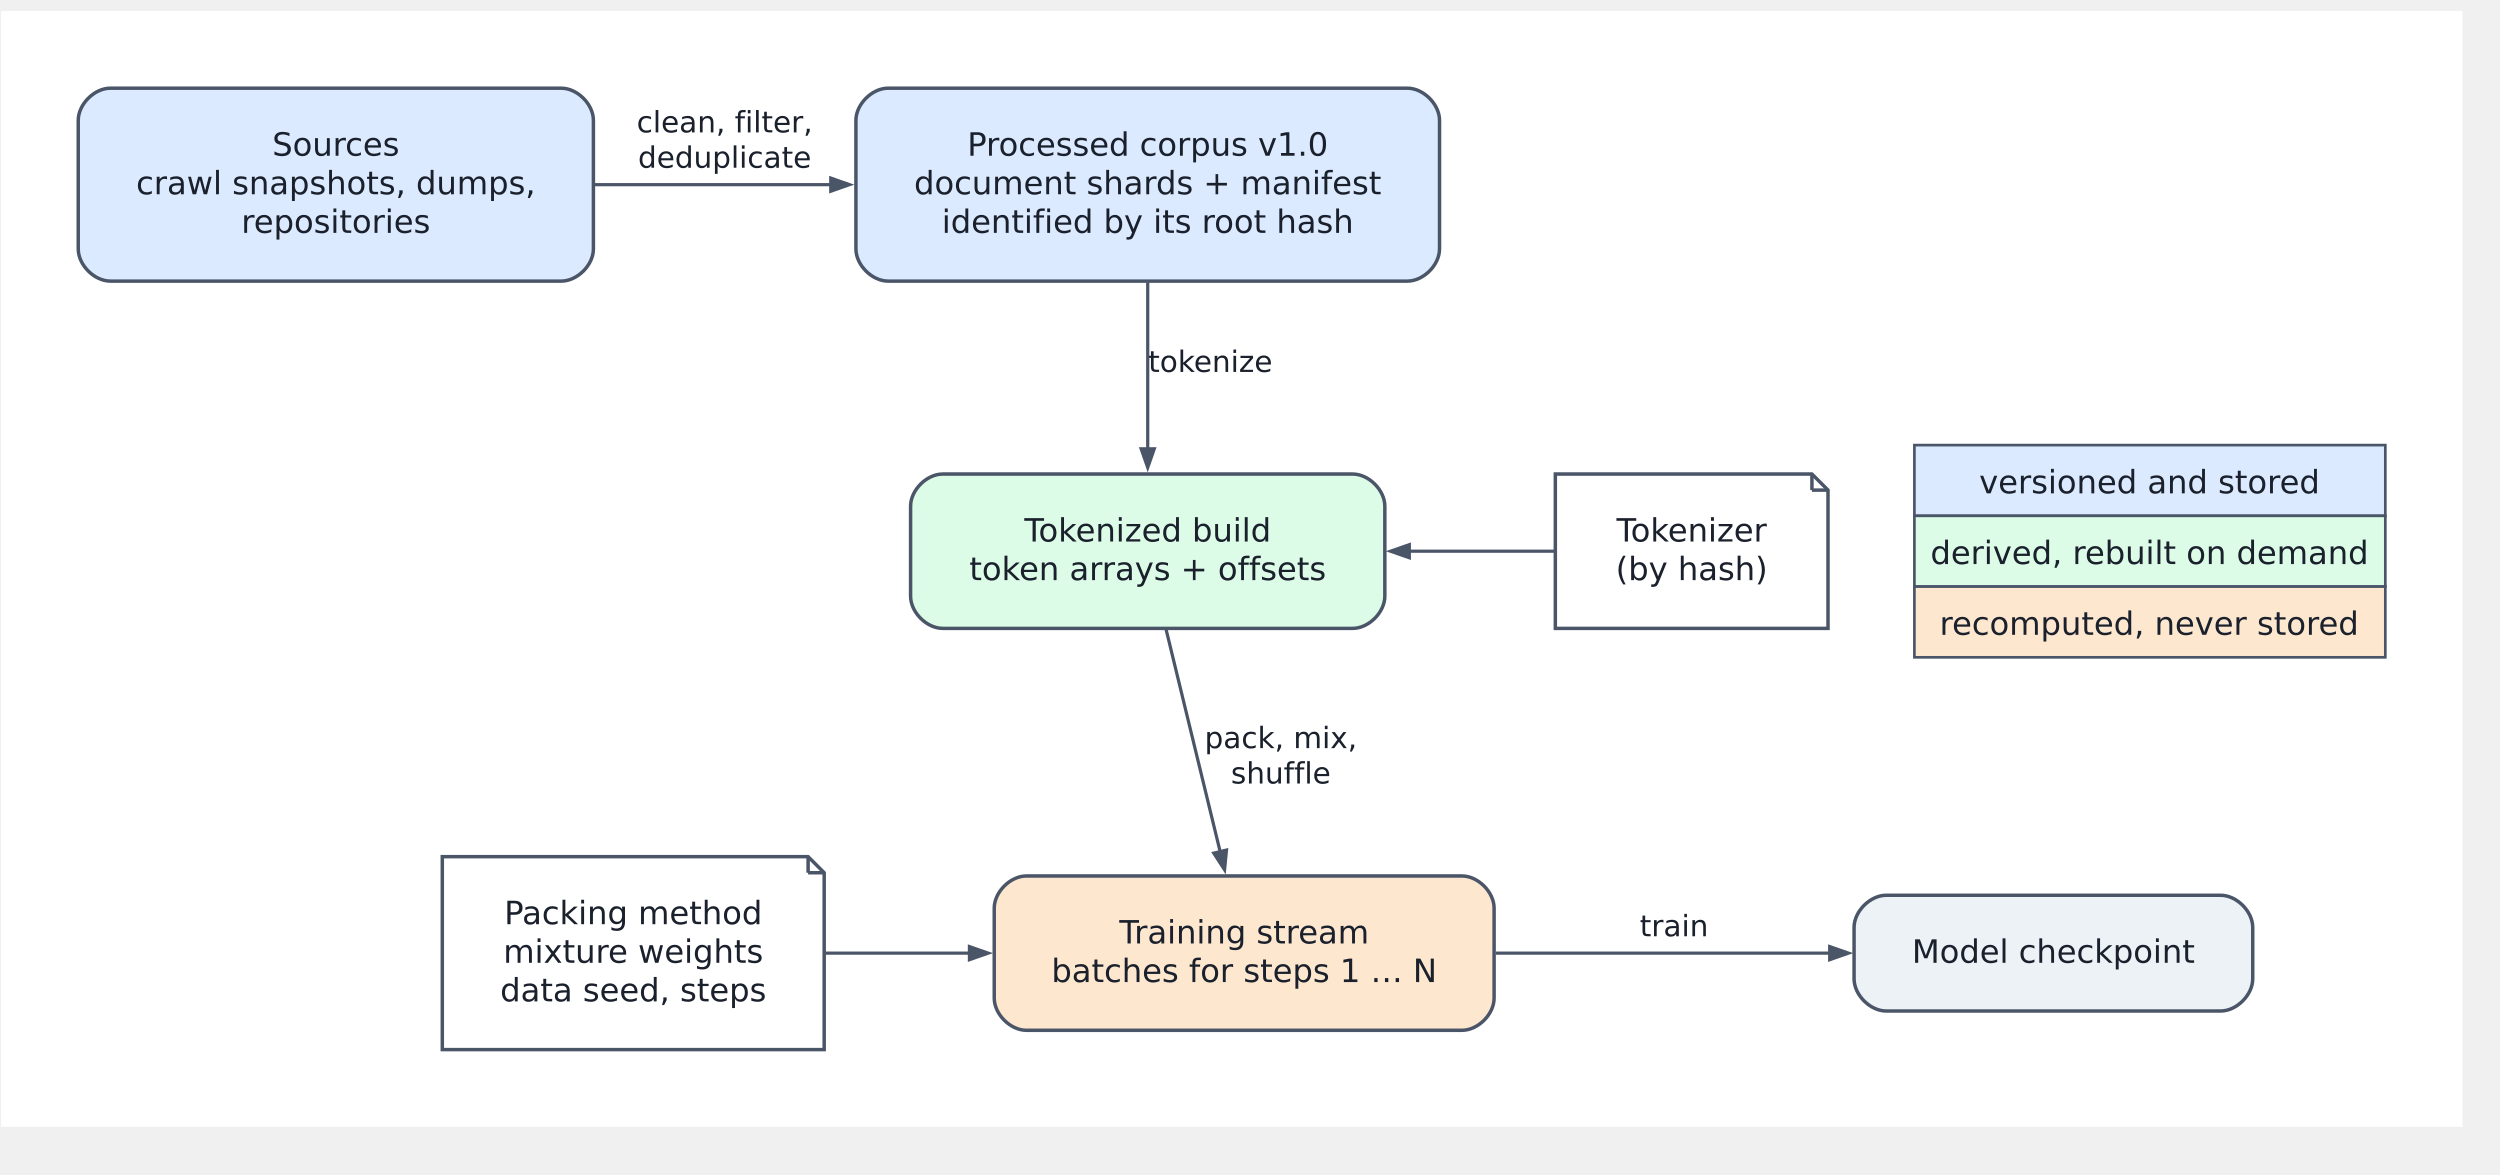
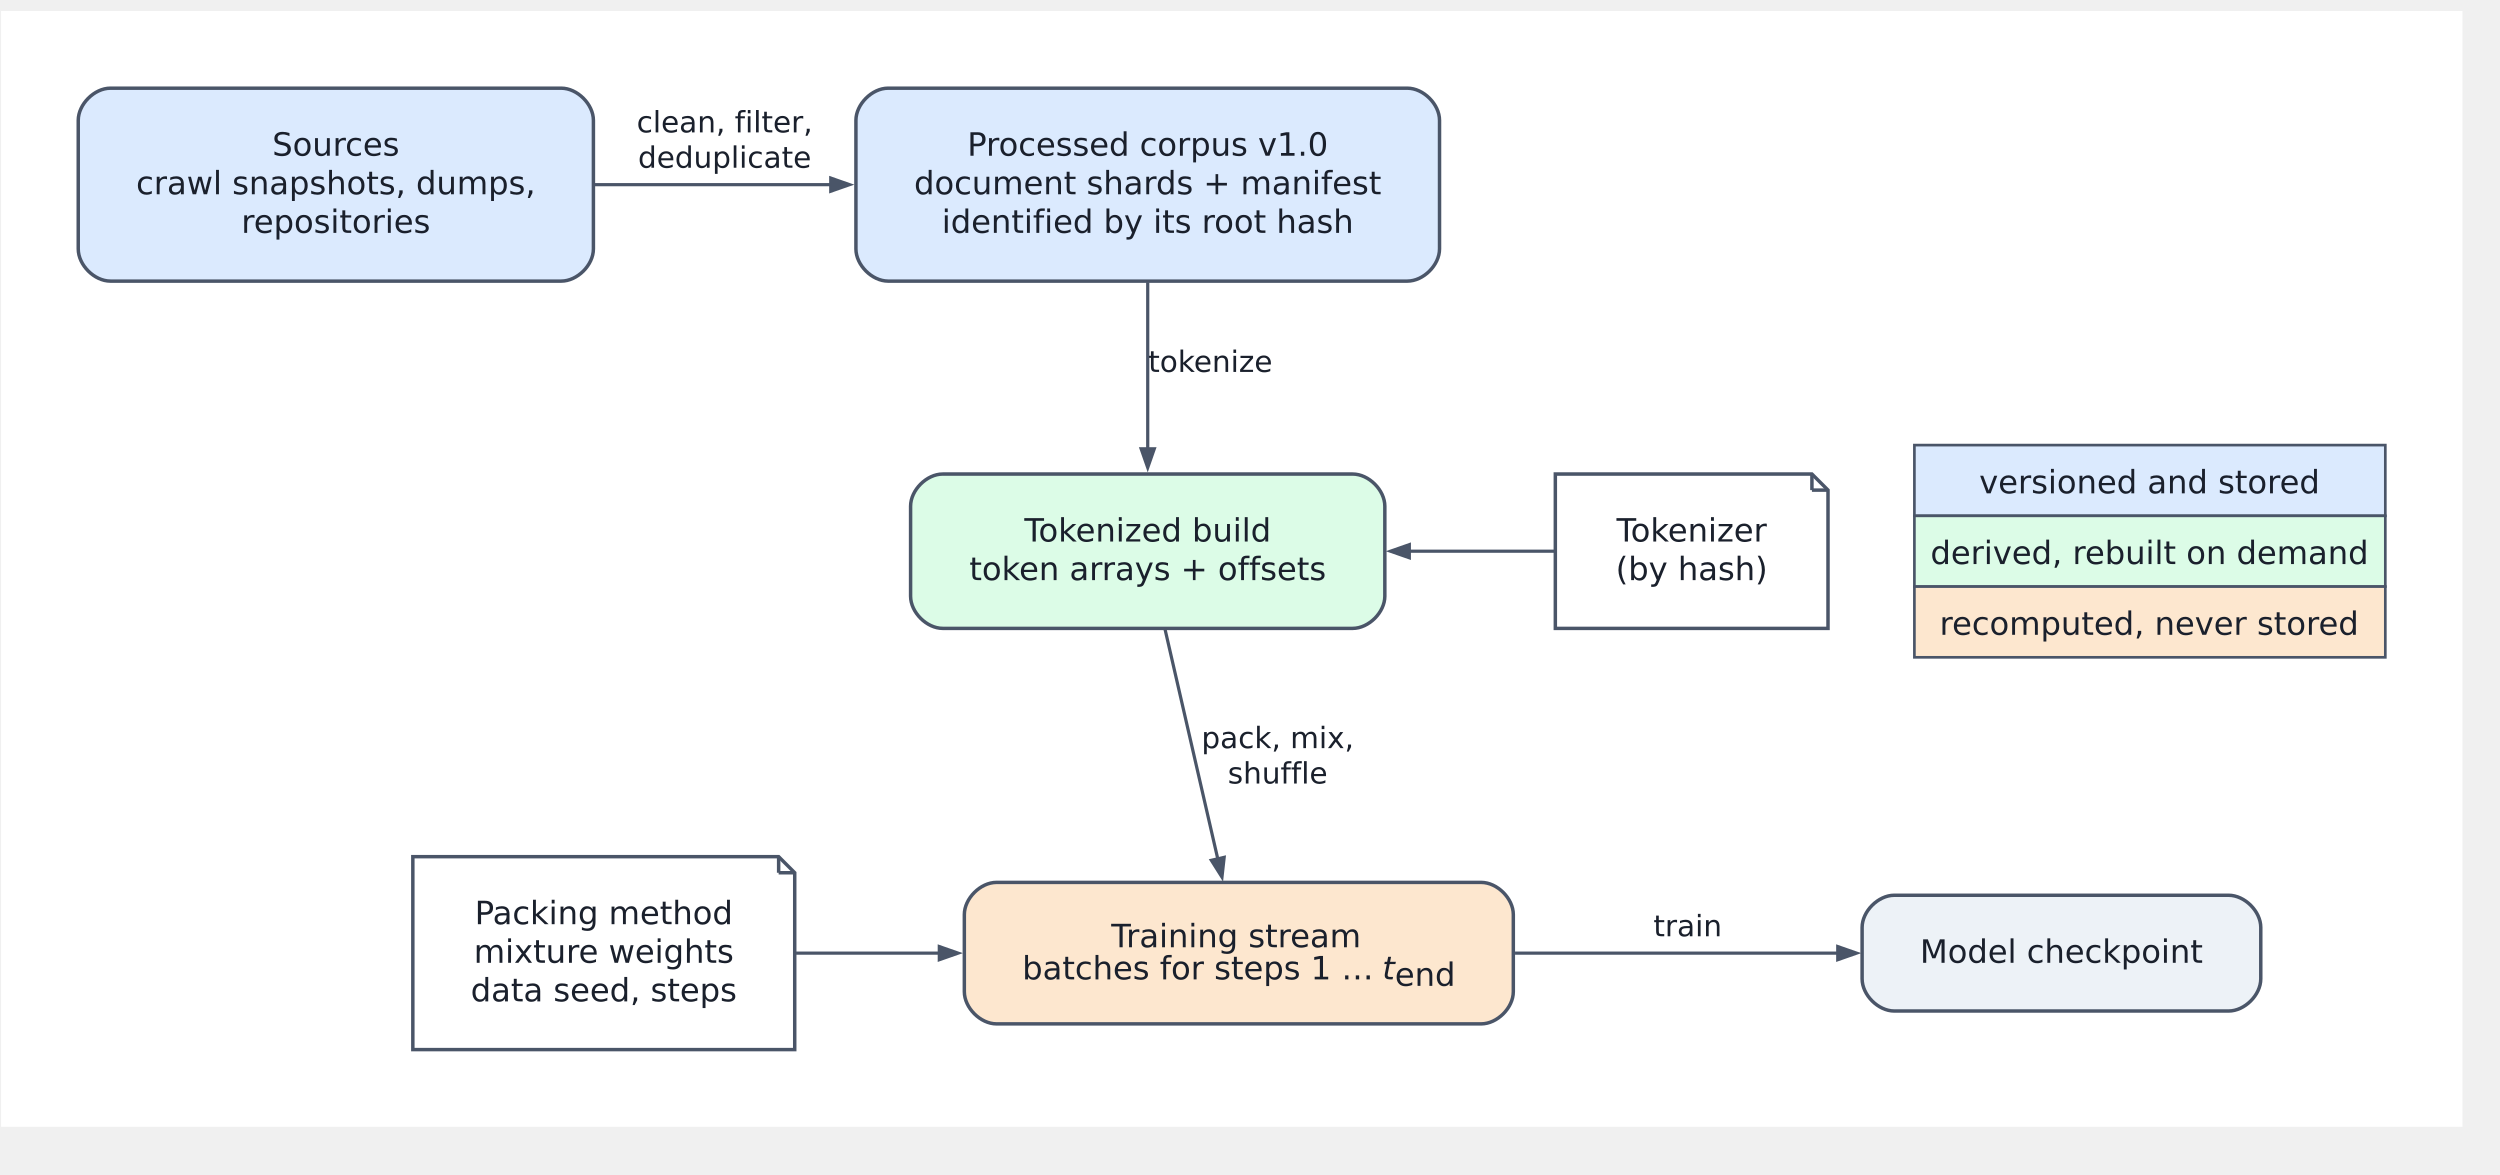
<svg xmlns="http://www.w3.org/2000/svg" width="947" height="445" viewBox="14.00 14.00 933.00 431.00">
  <g id="graph0" class="graph" transform="scale(1 1) rotate(0) translate(43.2 402)">
    <polygon fill="#ffffff" stroke="none" points="-28.8,28.8 -28.8,-387.6 889.8,-387.6 889.8,28.8 -28.8,28.8" />
    <g id="node1" class="node">
      <path fill="#dbeafe" stroke="#4a5568" stroke-width="1.3" d="M180.26,-358.8C180.26,-358.8 12,-358.8 12,-358.8 6,-358.8 0,-352.8 0,-346.8 0,-346.8 0,-298.8 0,-298.8 0,-292.8 6,-286.8 12,-286.8 12,-286.8 180.26,-286.8 180.26,-286.8 186.26,-286.8 192.26,-292.8 192.26,-298.8 192.26,-298.8 192.26,-346.8 192.26,-346.8 192.26,-352.8 186.26,-358.8 180.26,-358.8" />
      <text xml:space="preserve" text-anchor="middle" x="96.13" y="-333.6" font-family="DejaVu Sans" font-size="12.00" fill="#1a202c">Sources</text>
      <text xml:space="preserve" text-anchor="middle" x="96.13" y="-319.2" font-family="DejaVu Sans" font-size="12.00" fill="#1a202c">crawl snapshots, dumps,</text>
      <text xml:space="preserve" text-anchor="middle" x="96.13" y="-304.8" font-family="DejaVu Sans" font-size="12.00" fill="#1a202c">repositories</text>
    </g>
    <g id="node2" class="node">
      <path fill="#dbeafe" stroke="#4a5568" stroke-width="1.3" d="M496.03,-358.8C496.03,-358.8 302.23,-358.8 302.23,-358.8 296.23,-358.8 290.23,-352.8 290.23,-346.8 290.23,-346.8 290.23,-298.8 290.23,-298.8 290.23,-292.8 296.23,-286.8 302.23,-286.8 302.23,-286.8 496.03,-286.8 496.03,-286.8 502.03,-286.8 508.03,-292.8 508.03,-298.8 508.03,-298.8 508.03,-346.8 508.03,-346.8 508.03,-352.8 502.03,-358.8 496.03,-358.8" />
      <text xml:space="preserve" text-anchor="middle" x="399.13" y="-333.6" font-family="DejaVu Sans" font-size="12.00" fill="#1a202c">Processed corpus v1.0</text>
      <text xml:space="preserve" text-anchor="middle" x="399.13" y="-319.2" font-family="DejaVu Sans" font-size="12.00" fill="#1a202c">document shards + manifest</text>
      <text xml:space="preserve" text-anchor="middle" x="399.13" y="-304.8" font-family="DejaVu Sans" font-size="12.00" fill="#1a202c">identified by its root hash</text>
    </g>
    <g id="edge2" class="edge">
      <path fill="none" stroke="#4a5568" stroke-width="1.2" d="M192.83,-322.8C220.89,-322.8 251.85,-322.8 281.06,-322.8" />
      <polygon fill="#4a5568" stroke="#4a5568" stroke-width="1.2" points="280.84,-325.25 287.84,-322.8 280.84,-320.35 280.84,-325.25" />
      <text xml:space="preserve" text-anchor="middle" x="241.24" y="-342.3" font-family="DejaVu Sans" font-size="11.00" fill="#1a202c">clean, filter,</text>
      <text xml:space="preserve" text-anchor="middle" x="241.24" y="-329.1" font-family="DejaVu Sans" font-size="11.00" fill="#1a202c">deduplicate</text>
    </g>
    <g id="node3" class="node">
      <path fill="#dcfce7" stroke="#4a5568" stroke-width="1.3" d="M475.62,-214.8C475.62,-214.8 322.63,-214.8 322.63,-214.8 316.63,-214.8 310.63,-208.8 310.63,-202.8 310.63,-202.8 310.63,-169.2 310.63,-169.2 310.63,-163.2 316.63,-157.2 322.63,-157.2 322.63,-157.2 475.62,-157.2 475.62,-157.2 481.62,-157.2 487.62,-163.2 487.62,-169.2 487.62,-169.2 487.62,-202.8 487.62,-202.8 487.62,-208.8 481.62,-214.8 475.62,-214.8" />
      <text xml:space="preserve" text-anchor="middle" x="399.13" y="-189.6" font-family="DejaVu Sans" font-size="12.00" fill="#1a202c">Tokenized build</text>
      <text xml:space="preserve" text-anchor="middle" x="399.13" y="-175.2" font-family="DejaVu Sans" font-size="12.00" fill="#1a202c">token arrays + offsets</text>
    </g>
    <g id="edge3" class="edge">
      <path fill="none" stroke="#4a5568" stroke-width="1.2" d="M399.13,-286.38C399.13,-267.17 399.13,-243.45 399.13,-224" />
      <polygon fill="#4a5568" stroke="#4a5568" stroke-width="1.2" points="401.58,-224.21 399.13,-217.21 396.68,-224.21 401.58,-224.21" />
      <text xml:space="preserve" text-anchor="middle" x="422.5" y="-252.9" font-family="DejaVu Sans" font-size="11.00" fill="#1a202c">tokenize</text>
    </g>
    <g id="node4" class="node">
-       <path fill="#fde7cf" stroke="#4a5568" stroke-width="1.3" d="M516.4,-64.8C516.4,-64.8 353.85,-64.8 353.85,-64.8 347.85,-64.8 341.85,-58.8 341.85,-52.8 341.85,-52.8 341.85,-19.2 341.85,-19.2 341.85,-13.2 347.85,-7.2 353.85,-7.2 353.85,-7.2 516.4,-7.2 516.4,-7.2 522.4,-7.2 528.4,-13.2 528.4,-19.2 528.4,-19.2 528.4,-52.8 528.4,-52.8 528.4,-58.8 522.4,-64.8 516.4,-64.8" />
-       <text xml:space="preserve" text-anchor="middle" x="435.13" y="-39.6" font-family="DejaVu Sans" font-size="12.00" fill="#1a202c">Training stream</text>
-       <text xml:space="preserve" text-anchor="middle" x="435.13" y="-25.2" font-family="DejaVu Sans" font-size="12.00" fill="#1a202c">batches for steps 1 … N</text>
+       <path fill="#fde7cf" stroke="#4a5568" stroke-width="1.3" d="M523.57,-62.4C523.57,-62.4 342.69,-62.4 342.69,-62.4 336.69,-62.4 330.69,-56.4 330.69,-50.4 330.69,-50.4 330.69,-21.6 330.69,-21.6 330.69,-15.6 336.69,-9.6 342.69,-9.6 342.69,-9.6 523.57,-9.6 523.57,-9.6 529.57,-9.6 535.57,-15.6 535.57,-21.6 535.57,-21.6 535.57,-50.4 535.57,-50.4 535.57,-56.4 529.57,-62.4 523.57,-62.4" />
+       <text xml:space="preserve" text-anchor="start" x="385.51" y="-38.2" font-family="DejaVu Sans" font-size="12.00" fill="#1a202c">Training stream</text>
+       <text xml:space="preserve" text-anchor="start" x="352.29" y="-26.2" font-family="DejaVu Sans" font-size="12.00" fill="#1a202c">batches for steps 1 … </text>
+       <text xml:space="preserve" text-anchor="start" x="486.66" y="-26.2" font-family="DejaVu Sans" font-style="italic" font-size="12.00" fill="#1a202c">t</text>
+       <text xml:space="preserve" text-anchor="start" x="491.36" y="-26.2" font-family="DejaVu Sans" baseline-shift="sub" font-size="12.00" fill="#1a202c">end</text>
    </g>
    <g id="edge5" class="edge">
-       <path fill="none" stroke="#4a5568" stroke-width="1.2" d="M405.98,-156.81C411.72,-133.23 419.95,-99.41 426.2,-73.71" />
-       <polygon fill="#4a5568" stroke="#4a5568" stroke-width="1.2" points="428.53,-74.48 427.81,-67.1 423.77,-73.32 428.53,-74.48" />
-       <text xml:space="preserve" text-anchor="middle" x="448.81" y="-112.5" font-family="DejaVu Sans" font-size="11.00" fill="#1a202c">pack, mix,</text>
-       <text xml:space="preserve" text-anchor="middle" x="448.81" y="-99.3" font-family="DejaVu Sans" font-size="11.00" fill="#1a202c">shuffle</text>
+       <path fill="none" stroke="#4a5568" stroke-width="1.2" d="M405.6,-156.81C411.21,-132.4 419.34,-97.02 425.31,-71.03" />
+       <polygon fill="#4a5568" stroke="#4a5568" stroke-width="1.2" points="427.66,-71.75 426.84,-64.38 422.88,-70.65 427.66,-71.75" />
+       <text xml:space="preserve" text-anchor="middle" x="447.63" y="-112.5" font-family="DejaVu Sans" font-size="11.00" fill="#1a202c">pack, mix,</text>
+       <text xml:space="preserve" text-anchor="middle" x="447.63" y="-99.3" font-family="DejaVu Sans" font-size="11.00" fill="#1a202c">shuffle</text>
    </g>
    <g id="node6" class="node">
-       <path fill="#edf2f7" stroke="#4a5568" stroke-width="1.3" d="M799.52,-57.6C799.52,-57.6 674.74,-57.6 674.74,-57.6 668.74,-57.6 662.74,-51.6 662.74,-45.6 662.74,-45.6 662.74,-26.4 662.74,-26.4 662.74,-20.4 668.74,-14.4 674.74,-14.4 674.74,-14.4 799.52,-14.4 799.52,-14.4 805.52,-14.4 811.52,-20.4 811.52,-26.4 811.52,-26.4 811.52,-45.6 811.52,-45.6 811.52,-51.6 805.52,-57.6 799.52,-57.6" />
-       <text xml:space="preserve" text-anchor="middle" x="737.13" y="-32.4" font-family="DejaVu Sans" font-size="12.00" fill="#1a202c">Model checkpoint</text>
+       <path fill="#edf2f7" stroke="#4a5568" stroke-width="1.3" d="M802.52,-57.6C802.52,-57.6 677.74,-57.6 677.74,-57.6 671.74,-57.6 665.74,-51.6 665.74,-45.6 665.74,-45.6 665.74,-26.4 665.74,-26.4 665.74,-20.4 671.74,-14.4 677.74,-14.4 677.74,-14.4 802.52,-14.4 802.52,-14.4 808.52,-14.4 814.52,-20.4 814.52,-26.4 814.52,-26.4 814.52,-45.6 814.52,-45.6 814.52,-51.6 808.52,-57.6 802.52,-57.6" />
+       <text xml:space="preserve" text-anchor="middle" x="740.13" y="-32.4" font-family="DejaVu Sans" font-size="12.00" fill="#1a202c">Model checkpoint</text>
    </g>
    <g id="edge7" class="edge">
-       <path fill="none" stroke="#4a5568" stroke-width="1.2" d="M529.03,-36C568.95,-36 615.12,-36 653.81,-36" />
-       <polygon fill="#4a5568" stroke="#4a5568" stroke-width="1.2" points="653.64,-38.45 660.64,-36 653.64,-33.55 653.64,-38.45" />
-       <text xml:space="preserve" text-anchor="middle" x="595.57" y="-42.3" font-family="DejaVu Sans" font-size="11.00" fill="#1a202c">train</text>
+       <path fill="none" stroke="#4a5568" stroke-width="1.2" d="M536.21,-36C575.4,-36 619.52,-36 656.67,-36" />
+       <polygon fill="#4a5568" stroke="#4a5568" stroke-width="1.2" points="656.65,-38.45 663.65,-36 656.65,-33.55 656.65,-38.45" />
+       <text xml:space="preserve" text-anchor="middle" x="600.65" y="-42.3" font-family="DejaVu Sans" font-size="11.00" fill="#1a202c">train</text>
    </g>
    <g id="node5" class="node">
      <polygon fill="#dbeafe" stroke="none" points="685.25,-199.2 685.25,-225.6 861,-225.6 861,-199.2 685.25,-199.2" />
      <polygon fill="none" stroke="#4a5568" points="685.25,-199.2 685.25,-225.6 861,-225.6 861,-199.2 685.25,-199.2" />
      <text xml:space="preserve" text-anchor="start" x="709.43" y="-207.6" font-family="DejaVu Sans" font-size="12.00" fill="#1a202c">versioned and stored</text>
      <polygon fill="#dcfce7" stroke="none" points="685.25,-172.8 685.25,-199.2 861,-199.2 861,-172.8 685.25,-172.8" />
      <polygon fill="none" stroke="#4a5568" points="685.25,-172.8 685.25,-199.2 861,-199.2 861,-172.8 685.25,-172.8" />
      <text xml:space="preserve" text-anchor="start" x="691.25" y="-181.2" font-family="DejaVu Sans" font-size="12.00" fill="#1a202c">derived, rebuilt on demand</text>
      <polygon fill="#fde7cf" stroke="none" points="685.25,-146.4 685.25,-172.8 861,-172.8 861,-146.4 685.25,-146.4" />
      <polygon fill="none" stroke="#4a5568" points="685.25,-146.4 685.25,-172.8 861,-172.8 861,-146.4 685.25,-146.4" />
      <text xml:space="preserve" text-anchor="start" x="694.65" y="-154.8" font-family="DejaVu Sans" font-size="12.00" fill="#1a202c">recomputed, never stored</text>
    </g>
    <g id="node7" class="node">
      <polygon fill="#ffffff" stroke="#4a5568" stroke-width="1.3" points="647.01,-214.8 551.25,-214.8 551.25,-157.2 653.01,-157.2 653.01,-208.8 647.01,-214.8" />
      <polyline fill="none" stroke="#4a5568" stroke-width="1.3" points="647.01,-214.8 647.01,-208.8" />
      <polyline fill="none" stroke="#4a5568" stroke-width="1.3" points="653.01,-208.8 647.01,-208.8" />
      <text xml:space="preserve" text-anchor="middle" x="602.13" y="-189.6" font-family="DejaVu Sans" font-size="12.00" fill="#1a202c">Tokenizer</text>
      <text xml:space="preserve" text-anchor="middle" x="602.13" y="-175.2" font-family="DejaVu Sans" font-size="12.00" fill="#1a202c">(by hash)</text>
    </g>
    <g id="edge4" class="edge">
      <path fill="none" stroke="#4a5568" stroke-width="1.2" d="M550.83,-186C532.65,-186 514.47,-186 496.29,-186" />
      <polygon fill="#4a5568" stroke="#4a5568" stroke-width="1.2" points="496.76,-183.55 489.76,-186 496.76,-188.45 496.76,-183.55" />
    </g>
    <g id="node8" class="node">
-       <polygon fill="#ffffff" stroke="#4a5568" stroke-width="1.3" points="272.39,-72 135.87,-72 135.87,0 278.39,0 278.39,-66 272.39,-72" />
-       <polyline fill="none" stroke="#4a5568" stroke-width="1.3" points="272.39,-72 272.39,-66" />
-       <polyline fill="none" stroke="#4a5568" stroke-width="1.3" points="278.39,-66 272.39,-66" />
-       <text xml:space="preserve" text-anchor="middle" x="207.13" y="-46.8" font-family="DejaVu Sans" font-size="12.00" fill="#1a202c">Packing method</text>
-       <text xml:space="preserve" text-anchor="middle" x="207.13" y="-32.4" font-family="DejaVu Sans" font-size="12.00" fill="#1a202c">mixture weights</text>
-       <text xml:space="preserve" text-anchor="middle" x="207.13" y="-18" font-family="DejaVu Sans" font-size="12.00" fill="#1a202c">data seed, steps</text>
+       <polygon fill="#ffffff" stroke="#4a5568" stroke-width="1.3" points="261.39,-72 124.87,-72 124.87,0 267.39,0 267.39,-66 261.39,-72" />
+       <polyline fill="none" stroke="#4a5568" stroke-width="1.3" points="261.39,-72 261.39,-66" />
+       <polyline fill="none" stroke="#4a5568" stroke-width="1.3" points="267.39,-66 261.39,-66" />
+       <text xml:space="preserve" text-anchor="middle" x="196.13" y="-46.8" font-family="DejaVu Sans" font-size="12.00" fill="#1a202c">Packing method</text>
+       <text xml:space="preserve" text-anchor="middle" x="196.13" y="-32.4" font-family="DejaVu Sans" font-size="12.00" fill="#1a202c">mixture weights</text>
+       <text xml:space="preserve" text-anchor="middle" x="196.13" y="-18" font-family="DejaVu Sans" font-size="12.00" fill="#1a202c">data seed, steps</text>
    </g>
    <g id="edge6" class="edge">
-       <path fill="none" stroke="#4a5568" stroke-width="1.2" d="M278.82,-36C296.75,-36 314.68,-36 332.61,-36" />
-       <polygon fill="#4a5568" stroke="#4a5568" stroke-width="1.2" points="332.59,-38.45 339.59,-36 332.59,-33.55 332.59,-38.45" />
+       <path fill="none" stroke="#4a5568" stroke-width="1.2" d="M267.88,-36C285.72,-36 303.56,-36 321.41,-36" />
+       <polygon fill="#4a5568" stroke="#4a5568" stroke-width="1.2" points="321.35,-38.45 328.35,-36 321.35,-33.55 321.35,-38.45" />
    </g>
  </g>
</svg>
